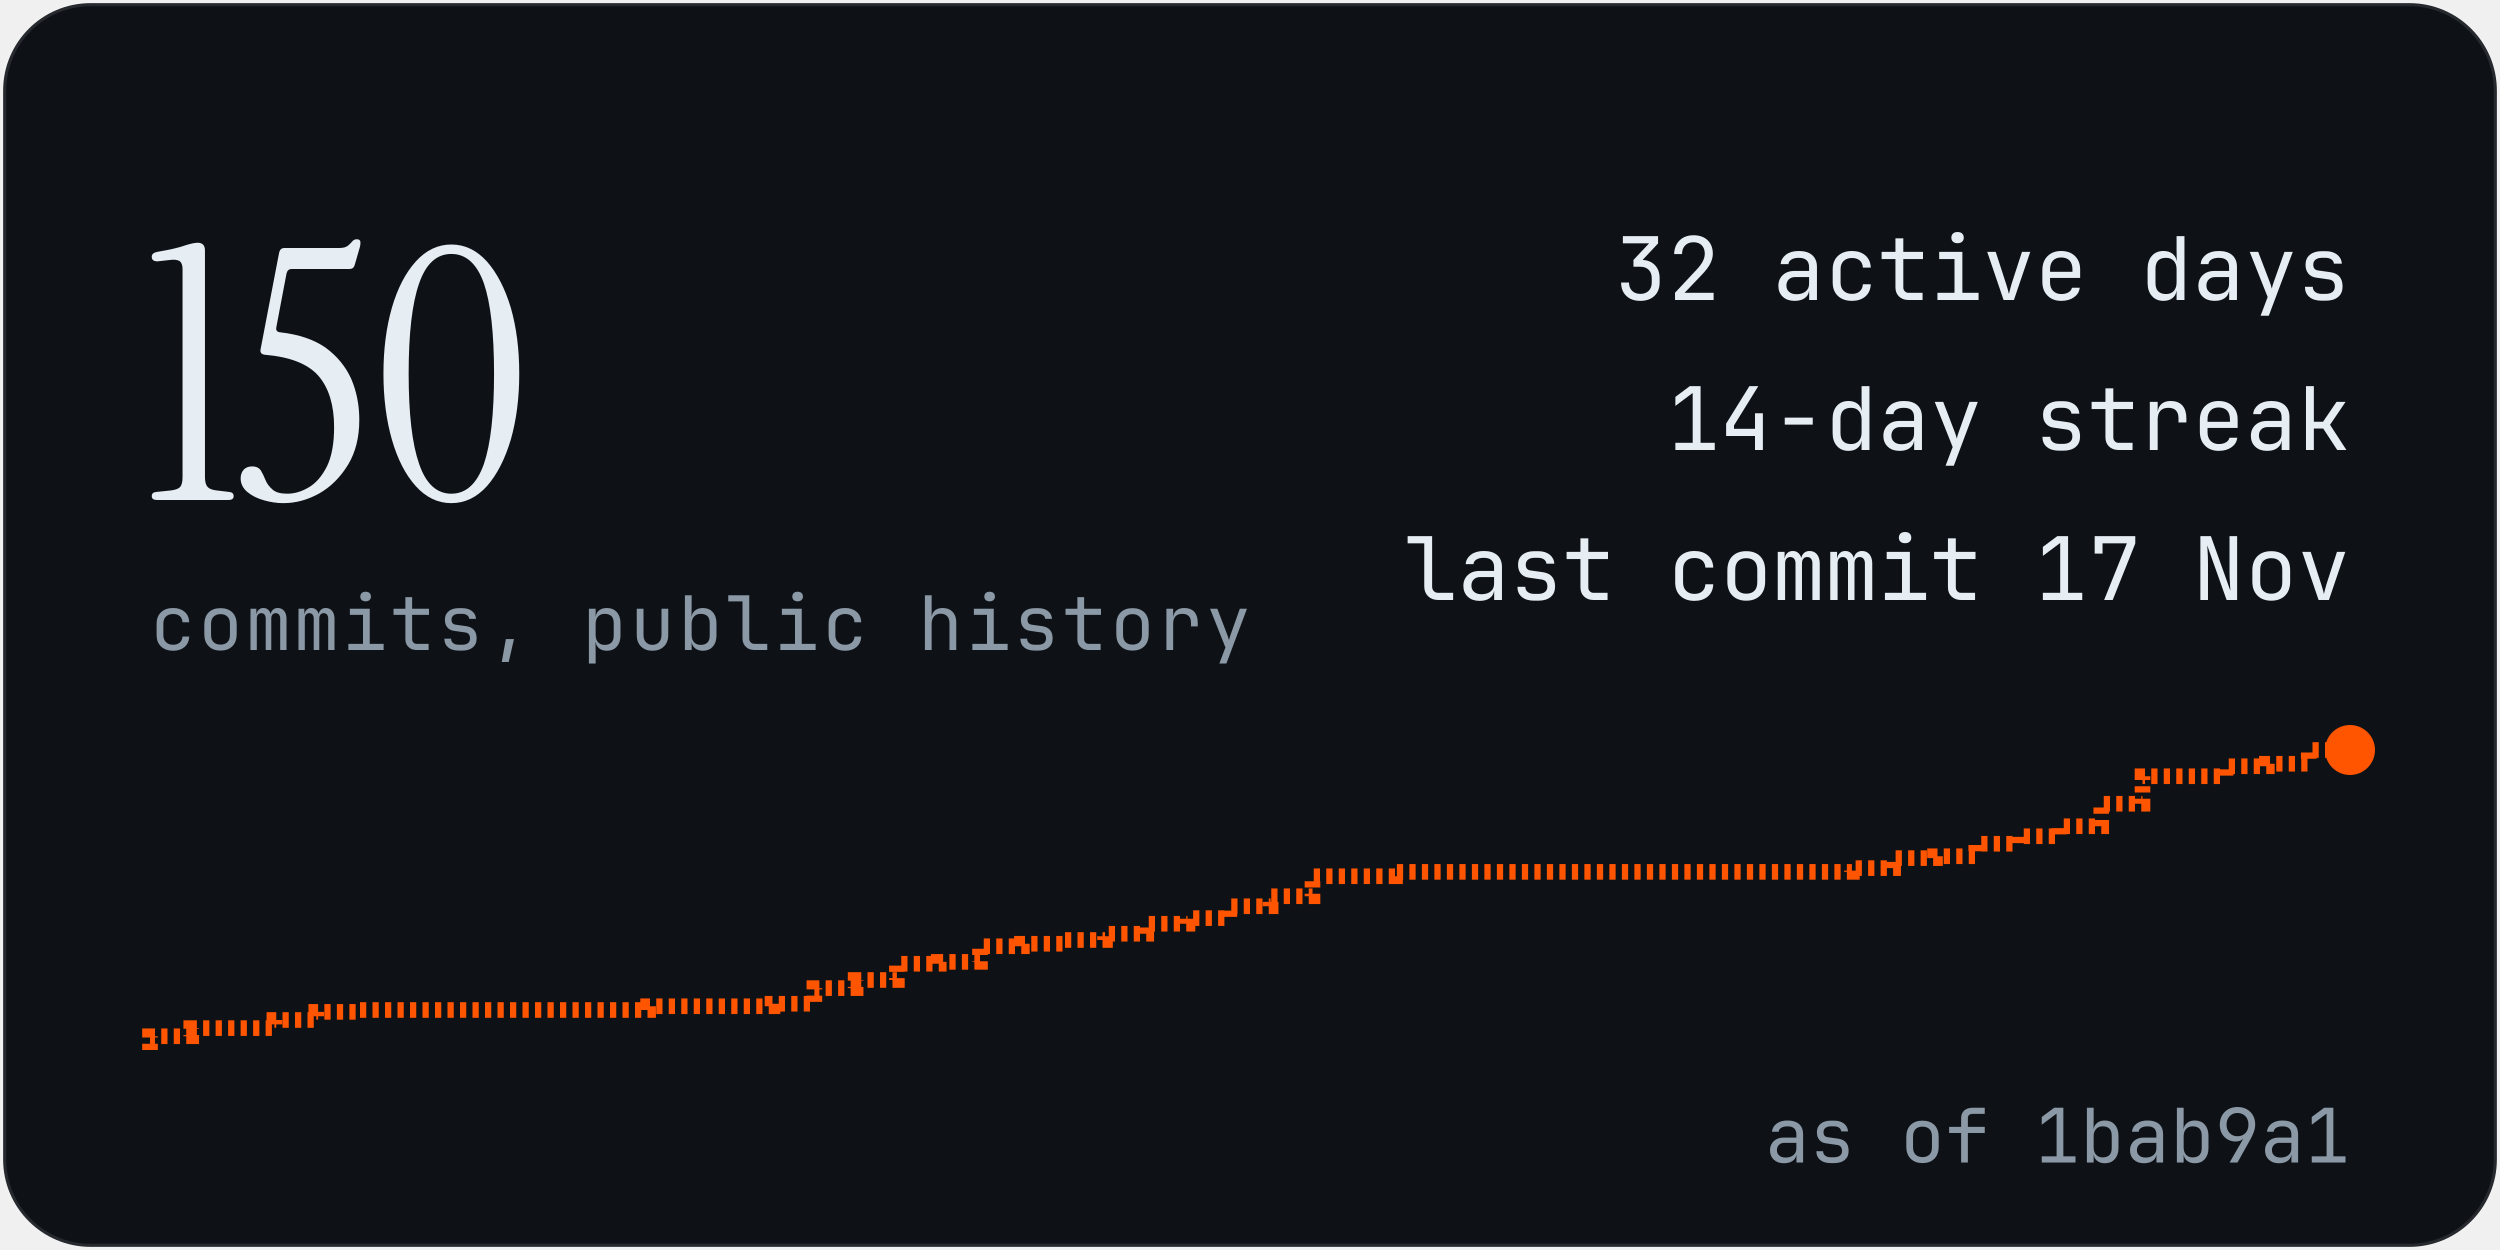
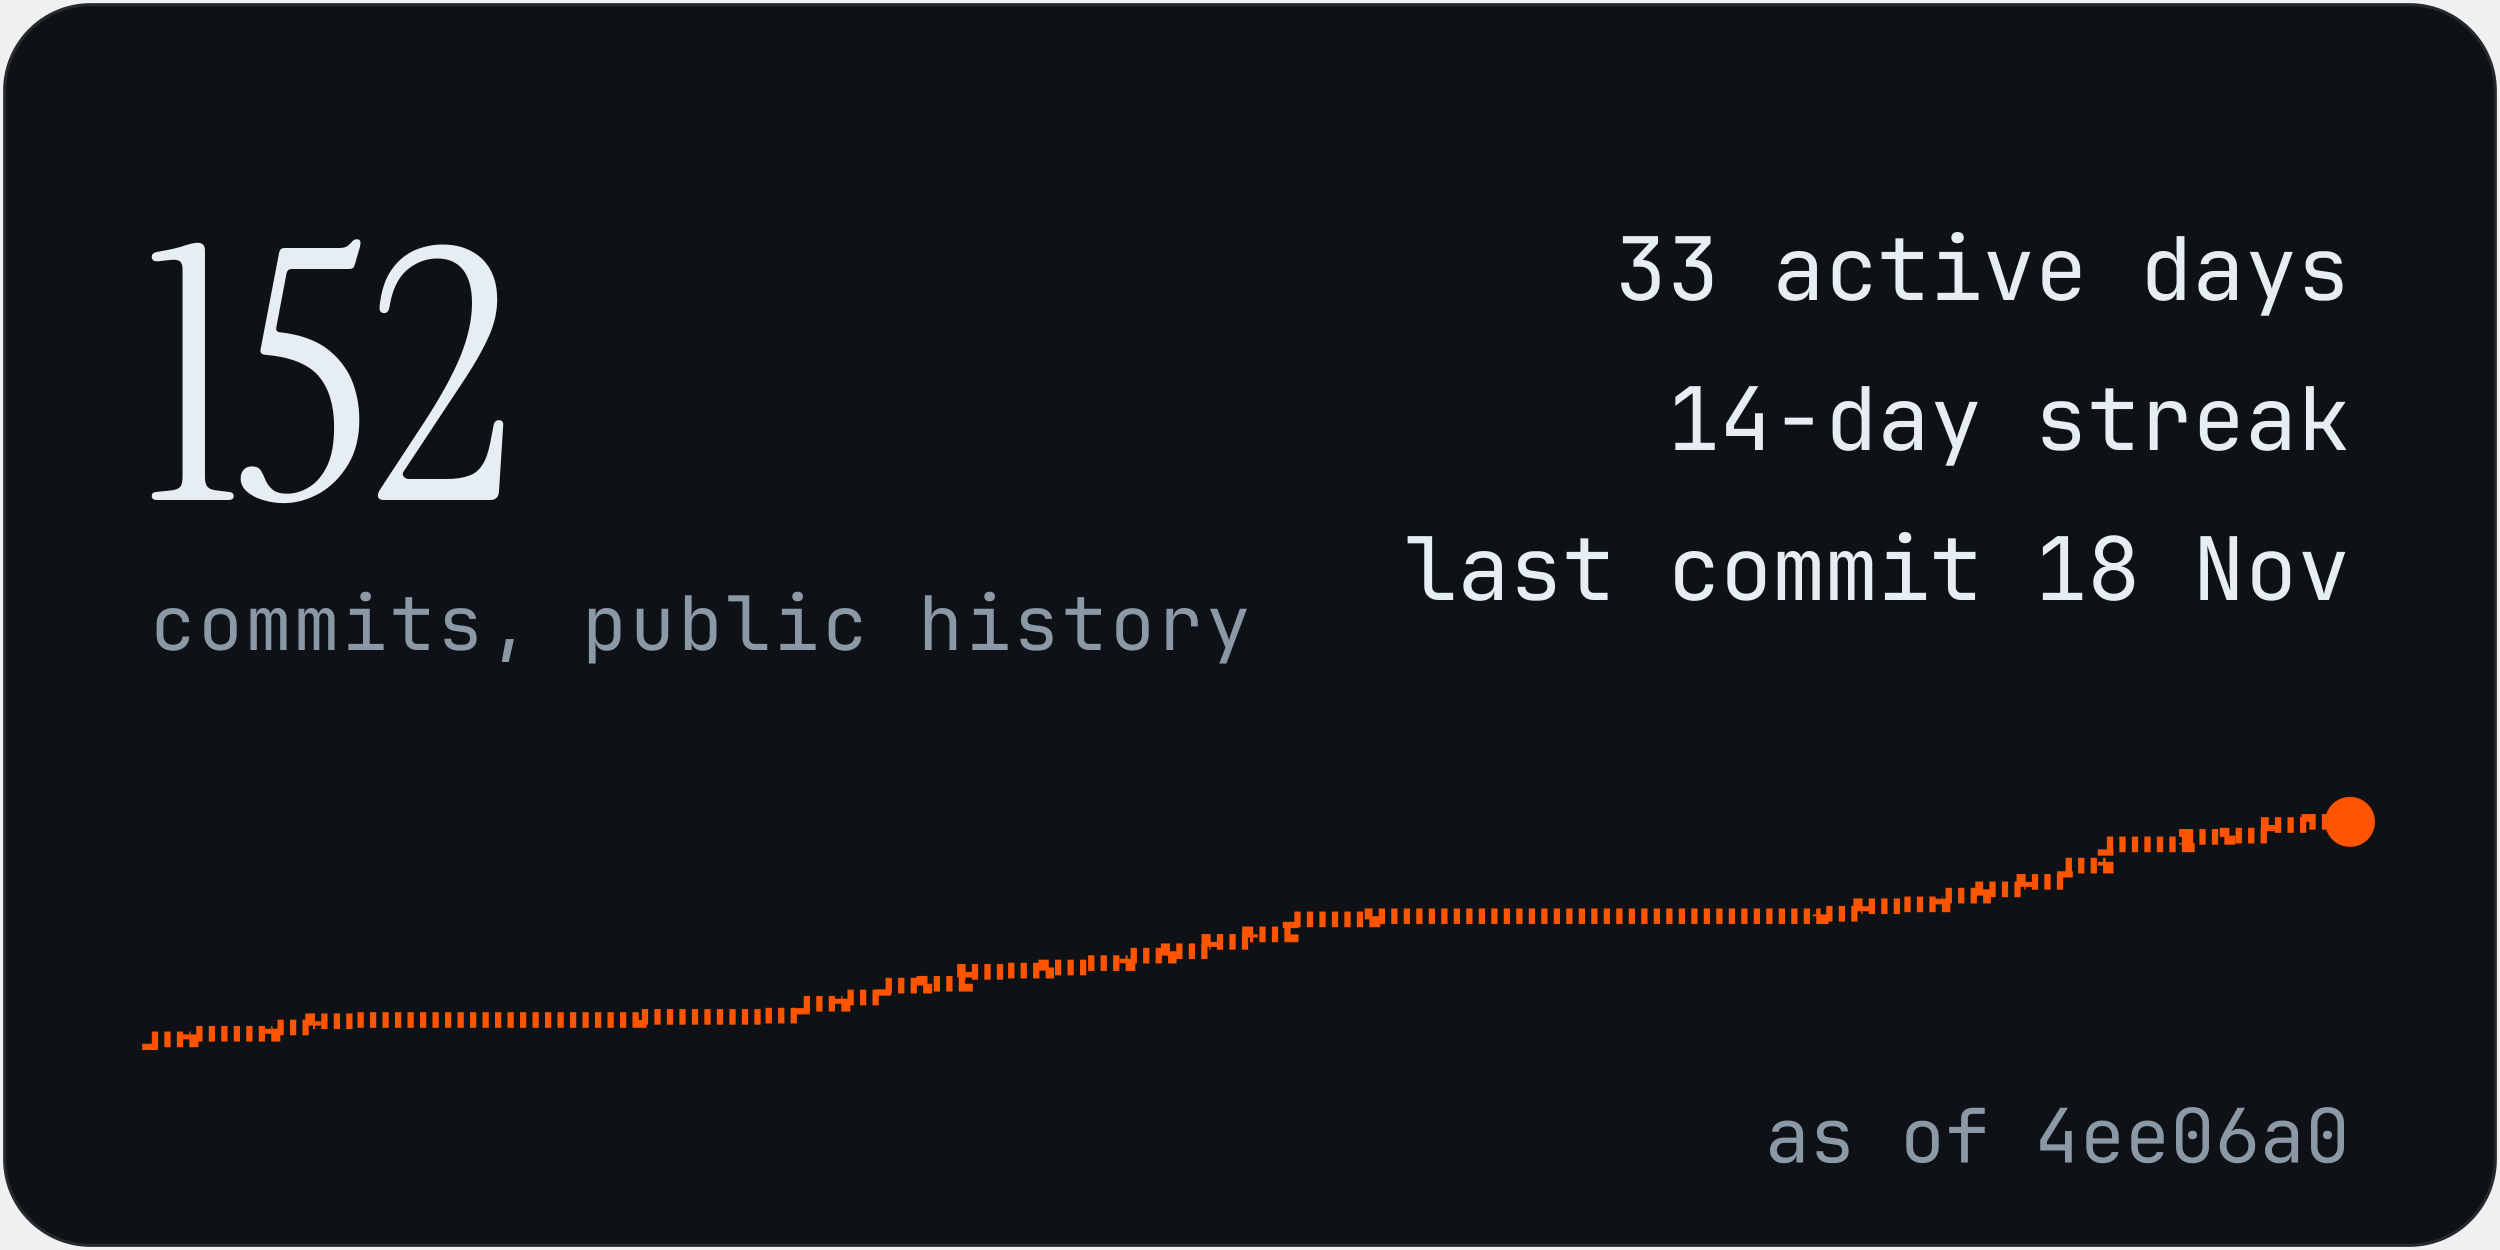
<svg xmlns="http://www.w3.org/2000/svg" viewBox="0 0 400 200" width="400" height="200" role="img" aria-labelledby="cg-title cg-desc">
  <style>.cg-stair{animation:cg-draw 1.6s cubic-bezier(.3,.8,.3,1) both}.cg-bar{transform-box:fill-box;transform-origin:center bottom;animation:cg-rise .4s ease-out both}.cg-flag{animation:cg-fade .4s ease-out 1.6s both}.cg-now-ring{transform-box:fill-box;transform-origin:center;animation:cg-pulse 3.2s ease-out infinite}@keyframes cg-draw{from{stroke-dashoffset:1}to{stroke-dashoffset:0}}@keyframes cg-rise{from{transform:scaleY(0)}to{transform:scaleY(1)}}@keyframes cg-fade{from{opacity:0}to{opacity:1}}@keyframes cg-pulse{from{opacity:.5;transform:scale(1)}to{opacity:0;transform:scale(2.6)}}@media (prefers-reduced-motion:reduce){.cg-stair,.cg-bar,.cg-flag,.cg-now-ring{animation:none}}</style>
  <defs>
    <path id="m44" d="M210 160l 55-306 108 0-70 306-93 0z" />
    <path id="m45" d="M140-290l 0-80 320 0 0 80-320 0z" />
+     <path id="m48" d="M300 10q-101 0-160-59-60-58-60-156l 0-320q 0-98 60-157 59-58 160-58 101 0 161 58 59 59 59 157l 0 320q 0 65-27 113-27 49-76 75-50 27-117 27zM300-67q 60 0 97-39 36-38 36-99l 0-320q 0-61-36-100-37-38-97-38-60 0-96 38-37 39-37 100l 0 320q 0 61 37 99 36 39 96 39zM300-310q-27 0-43-15-17-15-17-43 0-27 17-42 16-14 43-14 27 0 44 14 16 15 16 42 0 28-16 43-17 15-44 15z" />
    <path id="m49" d="M90 0l 0-82 198 0 0-570-198 148 0-103 165-123 123 0 0 648 162 0 0 82-450 0z" />
-     <path id="m50" d="M86 0l 0-83 243-260q 53-56 75-100 22-44 22-86 0-60-34-96-35-35-94-35-61 0-96 36-36 37-36 99l-90 0q 3-99 63-157 60-58 159-58 101 0 161 57 59 57 59 155 0 52-28 110-29 58-98 130l-197 206 332 0 0 82-441 0z" />
    <path id="m51" d="M289 10q-101 0-160-57-59-56-59-153l 90 0q 0 60 35 95 35 35 95 35 60 0 95-35 35-35 35-95l 0-50q 0-60-35-95-35-35-95-35l-79 0 0-78 179-190-300 0 0-82 402 0 0 84-176 187q 90 7 142 62 52 56 52 147l 0 50q 0 97-59 153-60 57-162 57z" />
    <path id="m52" d="M400 0l 0-160-330 0 0-141 266-429 102 0-278 449 0 39 240 0 0-178 90 0 0 420-90 0z" />
-     <path id="m55" d="M190 0l 260-648-278 0 0 118-90 0 0-200 464 0 0 84-258 646-98 0z" />
-     <path id="m57" d="M195 0l 180-313-3-2q-10 16-37 25-27 10-59 10-63 0-110-29-48-28-75-78-27-50-27-116 0-71 30-124 30-53 83-83 53-30 122-30 71 0 124 29 53 30 83 82 30 53 30 122 0 48-18 98-18 51-49 106l-169 303-105 0zM300-350q 65 0 106-43 40-43 40-112 0-69-40-112-41-43-106-43-65 0-105 43-41 43-41 112 0 69 41 112 40 43 105 43z" />
+     <path id="m54" d="M301 10q-70 0-123-30-54-29-84-82-30-52-30-121 0-48 18-99 18-50 49-105l 169-303 100 0-180 313 3 2q 13-17 39-26 26-9 57-9 65 0 114 28 48 29 76 79 27 50 27 116 0 70-30 123-30 54-82 84-53 30-123 30zM300-70q 65 0 106-43 40-43 40-112 0-69-40-112-41-43-106-43-65 0-105 43-41 43-41 112 0 69 41 112 40 43 105 43z" />
+     <path id="m56" d="M300 10q-69 0-122-27-53-27-82-76-30-48-30-111 0-69 40-119 39-50 105-61l 0-3q-57-13-91-58-34-44-34-102 0-57 27-101 27-43 76-68 48-24 111-24 64 0 112 24 48 25 75 68 27 44 27 101 0 58-34 102-34 45-91 58l 0 3q 66 11 106 61 39 50 39 119 0 63-29 111-30 49-82 76-53 27-123 27zM300-422q 56 0 90-33 34-33 34-86 0-53-34-86-34-33-90-33-55 0-89 33-35 33-35 86 0 53 35 86 34 33 89 33zM300-71q 64 0 104-38 40-37 40-97 0-61-40-99-40-37-104-37-64 0-104 37-40 38-40 99 0 60 40 97 40 38 104 38z" />
    <path id="m78" d="M90 0l 0-730 120 0 223 625q-2-25-4-62-3-36-4-77-2-40-2-76l 0-410 87 0 0 730-120 0-222-625q 2 24 4 60 2 37 4 77 1 41 1 78l 0 410-87 0z" />
    <path id="m97" d="M252 10q-85 0-135-48-50-47-50-124 0-51 23-89 23-38 64-60 41-21 94-21l 170 0 0-43q 0-107-117-107-52 0-84 19-32 19-34 53l-90 0q 5-65 61-108 55-42 147-42 100 0 154 48 53 48 53 134l 0 378-89 0 0-100-2 0q-8 51-51 80-43 30-114 30zM274-66q 66 0 105-32 39-32 39-87l 0-77-160 0q-44 0-71 26-28 27-28 71 0 46 31 72 30 27 84 27z" />
    <path id="m98" d="M332 10q-62 0-102-31-40-30-47-84l-1 0 0 105-90 0 0-730 90 0 0 160-2 125 1 0q 8-53 49-84 40-31 102-31 83 0 132 55 49 55 49 150l 0 161q 0 94-49 149-49 55-132 55zM302-68q 57 0 89-30 32-30 32-97l 0-160q 0-68-32-98-32-29-89-29-55 0-87 35-33 35-33 97l 0 150q 0 62 33 97 32 35 87 35z" />
    <path id="m99" d="M308 10q-100 0-160-56-60-56-60-154l 0-150q 0-98 60-154 60-56 160-56 95 0 154 51 58 51 61 139l-90 0q-3-53-36-82-33-28-89-28-59 0-94 33-36 34-36 96l 0 151q 0 62 36 96 35 34 94 34 56 0 89-29 33-29 36-81l 90 0q-3 88-61 139-59 51-154 51z" />
    <path id="m100" d="M268 10q-82 0-131-55-50-55-50-149l 0-161q 0-95 49-150 49-55 132-55 62 0 103 31 40 31 48 84l 1 0-2-125 0-160 90 0 0 730-90 0 0-105-1 0q-7 54-47 84-40 31-102 31zM298-68q 56 0 88-35 32-35 32-97l 0-150q 0-62-32-97-32-35-88-35-57 0-89 29-32 30-32 98l 0 160q 0 67 32 97 32 30 89 30z" />
    <path id="m101" d="M300 10q-97 0-156-59-60-58-60-161l 0-130q 0-103 60-162 59-58 156-58 65 0 114 26 48 26 75 73 27 47 27 111l 0 98-344 0 0 52q 0 61 35 96 35 36 93 36 50 0 83-20 32-19 39-52l 90 0q-9 69-67 109-58 41-145 41zM172-322l 256 0 0-28q 0-65-33-101-34-35-95-35-61 0-94 35-34 36-34 101l 0 28z" />
    <path id="m102" d="M215 0l 0-393-160 0 0-82 160 0 0-115q 0-65 41-103 41-37 113-37l 161 0 0 82-161 0q-64 0-64 58l 0 115 225 0 0 82-225 0 0 393-90 0z" />
    <path id="m104" d="M92 0l 0-730 90 0 0 285 1 0q 7-55 45-85 38-30 101-30 83 0 132 51 49 51 49 139l 0 370-90 0 0-355q 0-62-31-96-32-33-86-33-56 0-88 35-33 35-33 99l 0 350-90 0z" />
    <path id="m105" d="M85 0l 0-82 195 0 0-386-175 0 0-82 265 0 0 468 185 0 0 82-470 0zM315-649q-33 0-52-17-19-17-19-46 0-30 19-48 19-17 52-17 33 0 52 17 19 18 19 48 0 29-19 46-19 17-52 17z" />
    <path id="m107" d="M97 0l 0-730 90 0 0 407 105 0 154-227 103 0-177 262 187 288-105 0-160-245-107 0 0 245-90 0z" />
    <path id="m108" d="M380 0q-73 0-116-43-44-42-44-112l 0-493-190 0 0-82 280 0 0 575q 0 34 19 53 19 20 51 20l 170 0 0 82-170 0z" />
    <path id="m109" d="M60 0l 0-550 78 0 0 73 2 0q 5-37 30-60 24-23 62-23 36 0 61 21 25 21 36 57l 1 0q 7-36 32-57 24-21 62-21 53 0 85 39 31 40 31 103l 0 418-84 0 0-419q 0-33-16-53-16-19-44-19-27 0-43 19-16 19-16 52l 0 420-74 0 0-419q 0-33-16-53-16-19-43-19-28 0-44 19-16 19-16 52l 0 420-84 0z" />
    <path id="m111" d="M300 8q-99 0-157-58-59-58-59-162l 0-126q 0-105 58-163 58-57 158-57 100 0 158 57 58 58 58 163l 0 126q 0 104-58 162-59 58-158 58zM300-72q 59 0 93-33 33-33 33-97l 0-146q 0-64-33-97-34-33-93-33-58 0-92 33-34 33-34 97l 0 146q 0 64 34 97 34 33 92 33z" />
    <path id="m112" d="M92 180l 0-730 90 0 0 105 1 0q 7-54 47-85 40-30 102-30 83 0 132 54 49 55 49 150l 0 161q 0 95-49 150-49 55-132 55-62 0-102-31-40-31-47-84l-3 0 2 125 0 160-90 0zM302-68q 57 0 89-30 32-30 32-97l 0-160q 0-68-32-98-32-29-89-29-55 0-87 35-33 35-33 97l 0 150q 0 62 33 97 32 35 87 35z" />
    <path id="m114" d="M112 0l 0-550 90 0 0 105 2 0q 7-53 45-84 38-31 102-31 86 0 133 51 46 52 46 147l 0 47-90 0 0-47q 0-120-117-120-59 0-90 34-31 34-31 98l 0 350-90 0z" />
    <path id="m115" d="M278 8q-92 0-142-42-51-41-51-117l 90 0q 0 38 27 59 27 22 76 22l 44 0q 50 0 78-22 27-22 27-62 0-71-65-80l-152-22q-56-8-87-47-31-38-31-101 0-72 50-113 49-41 136-41l 44 0q 80 0 131 39 50 40 54 104l-91 0q-2-29-27-48-26-19-67-19l-44 0q-46 0-72 21-26 21-26 57 0 58 53 66l 142 20q 140 20 140 164 0 77-50 119-51 43-143 43l-44 0z" />
    <path id="m116" d="M355 0q-68 0-109-40-41-39-41-105l 0-323-158 0 0-82 158 0 0-155 90 0 0 155 225 0 0 82-225 0 0 323q 0 28 17 45 16 18 43 18l 160 0 0 82-160 0z" />
    <path id="m117" d="M299 10q-95 0-152-57-57-56-57-153l 0-350 90 0 0 350q 0 60 32 95 32 36 87 36 56 0 89-36 32-35 32-95l 0-350 90 0 0 350q 0 97-58 153-58 57-153 57z" />
    <path id="m118" d="M241 0l-187-550 97 0 120 370q 11 33 19 63 8 31 12 48 5-17 12-48 7-30 17-63l 120-370 95 0-187 550-118 0z" />
    <path id="m121" d="M178 180l 81-214-205-516 97 0 130 340q 8 20 15 42 7 22 10 38 3-16 10-38 7-22 14-42l 121-340 95 0-274 730-94 0z" />
-     <path id="d48" d="M230 9q-58 0-102-49-44-49-68-133-24-84-24-188 0-104 24-188 24-83 68-132 44-49 102-49 58 0 102 49 43 49 68 132 24 84 24 188 0 104-24 188-25 84-68 133-44 49-102 49zM230-18q 63 0 93-85 29-85 29-258 0-173-29-258-30-84-93-84-63 0-92 84-30 85-30 258 0 173 30 258 29 85 92 85z" />
    <path id="d49" d="M20 0q-15 0-15-11 0-11 13-12l 39-4q 21-2 29-10 7-8 7-29l 0-594q 0-17-9-23-10-5-25-3l-36 4q-18 1-18-13 0-11 16-14 53-9 78-18 25-8 37-8 21 0 21 22l 0 647q 0 21 8 29 7 8 28 10l 33 4q 13 1 13 12 0 11-15 11l-204 0z" />
+     <path id="d50" d="M38 0q-18 0-18-13 0-7 7-18l 120-183q 75-114 109-197 33-82 33-151 0-62-25-95-26-33-74-33-48 0-87 33-39 34-50 107-3 16-15 16-15 0-13-20 7-66 35-105 27-38 66-55 39-16 79-16 69 0 113 41 43 42 43 116 0 52-24 106-25 55-67 119-43 65-98 148l-78 118q-6 9 0 15 5 7 15 7l 107 0q 38 0 63-9 25-8 40-32 15-23 23-67l 9-47q 3-13 15-13 14 0 12 17l-12 188q-2 23-25 23l-303 0z" />
    <path id="d53" d="M132 9q-27 0-55-8-29-8-48-24-19-16-19-39 0-15 9-25 9-9 24-9 17 0 25 12 7 12 13 27 6 15 20 27 13 12 42 12 32 0 63-19 30-18 51-60 20-42 20-111 0-95-45-147-45-51-153-60-15-2-12-16l 53-276q 3-13 15-13l 157 0q 17 0 25-7 7-6 12-12 5-6 13-6 8 0 10 6 1 7-1 15l-15 52q-3 12-15 12l-165 0q-12 0-15 13l-29 153q-3 14 12 15 79 9 129 44 49 36 73 89 23 54 23 117 0 75-32 128-33 54-82 82-50 28-103 28z" />
  </defs>
  <rect x="0.5" y="0.5" width="399" height="199" rx="14" fill="#0E1217" stroke="#FFFFFF" stroke-width="1" stroke-opacity="0.1" />
-   <g class="cg-text-group" data-name="commit-total" data-font="display" data-size="56" fill="#E6EDF3" data-bbox="24.3 38.3 58.8 42.2">
-     <g class="cg-run" data-bbox="24.3 38.3 58.8 42.2" transform="translate(24 80)scale(0.056)">
+   <g class="cg-text-group" data-name="commit-total" data-font="display" data-size="56" fill="#E6EDF3" data-bbox="24.3 38.3 56.3 42.2">
+     <g class="cg-run" data-bbox="24.3 38.3 56.3 42.2" transform="translate(24 80)scale(0.056)">
      <g fill="#E6EDF3">
        <use href="#d49" />
        <use href="#d53" x="249" />
-         <use href="#d48" x="631" />
+         <use href="#d50" x="631" />
      </g>
    </g>
  </g>
  <g class="cg-text-group" data-name="commit-caption" data-font="mono" data-size="12" fill="#8B98A5" data-bbox="25.1 94.7 174.5 11.5">
    <g class="cg-run" data-bbox="25.1 94.7 174.5 11.5" transform="translate(24 104)scale(0.012)">
      <g fill="#8B98A5">
        <use href="#m99" />
        <use href="#m111" x="640" />
        <use href="#m109" x="1280" />
        <use href="#m109" x="1920" />
        <use href="#m105" x="2560" />
        <use href="#m116" x="3200" />
        <use href="#m115" x="3840" />
        <use href="#m44" x="4480" />
        <use href="#m112" x="5760" />
        <use href="#m117" x="6400" />
        <use href="#m98" x="7040" />
        <use href="#m108" x="7680" />
        <use href="#m105" x="8320" />
        <use href="#m99" x="8960" />
        <use href="#m104" x="10240" />
        <use href="#m105" x="10880" />
        <use href="#m115" x="11520" />
        <use href="#m116" x="12160" />
        <use href="#m111" x="12800" />
        <use href="#m114" x="13440" />
        <use href="#m121" x="14080" />
      </g>
    </g>
  </g>
  <g class="cg-text-group" data-name="stats" data-font="mono" data-size="14" fill="#E6EDF3" data-bbox="225.2 37.1 150.2 59">
    <g class="cg-run" data-bbox="259.4 37.1 115.4 13.4" transform="translate(258.4 48)scale(0.014)">
      <g fill="#E6EDF3">
        <use href="#m51" />
-         <use href="#m50" x="600" />
+         <use href="#m51" x="600" />
        <use href="#m97" x="1800" />
        <use href="#m99" x="2400" />
        <use href="#m116" x="3000" />
        <use href="#m105" x="3600" />
        <use href="#m118" x="4200" />
        <use href="#m101" x="4800" />
        <use href="#m100" x="6000" />
        <use href="#m97" x="6600" />
        <use href="#m121" x="7200" />
        <use href="#m115" x="7800" />
      </g>
    </g>
    <g class="cg-run" data-bbox="268.1 61.8 107.4 12.7" transform="translate(266.8 72)scale(0.014)">
      <g fill="#E6EDF3">
        <use href="#m49" />
        <use href="#m52" x="600" />
        <use href="#m45" x="1200" />
        <use href="#m100" x="1800" />
        <use href="#m97" x="2400" />
        <use href="#m121" x="3000" />
        <use href="#m115" x="4200" />
        <use href="#m116" x="4800" />
        <use href="#m114" x="5400" />
        <use href="#m101" x="6000" />
        <use href="#m97" x="6600" />
        <use href="#m107" x="7200" />
      </g>
    </g>
    <g class="cg-run" data-bbox="225.2 85.1 150 11" transform="translate(224.8 96)scale(0.014)">
      <g fill="#E6EDF3">
        <use href="#m108" />
        <use href="#m97" x="600" />
        <use href="#m115" x="1200" />
        <use href="#m116" x="1800" />
        <use href="#m99" x="3000" />
        <use href="#m111" x="3600" />
        <use href="#m109" x="4200" />
        <use href="#m109" x="4800" />
        <use href="#m105" x="5400" />
        <use href="#m116" x="6000" />
        <use href="#m49" x="7200" />
-         <use href="#m55" x="7800" />
+         <use href="#m56" x="7800" />
        <use href="#m78" x="9000" />
        <use href="#m111" x="9600" />
        <use href="#m118" x="10200" />
      </g>
    </g>
  </g>
-   <path d="M24 168L24 168L24 165.8L30.6 165.8L30.6 165.8L30.6 164.5L37.3 164.5L43.9 164.5L43.9 164.5L43.9 163.2L50.6 163.2L50.6 163.2L50.6 161.9L57.2 161.9L57.2 161.9L57.2 161.6L63.8 161.6L70.5 161.6L77.1 161.6L83.8 161.6L90.4 161.6L97.1 161.6L103.7 161.6L103.7 161.6L103.7 161L110.3 161L117 161L123.6 161L123.6 161L123.6 160.6L130.3 160.6L130.3 160.6L130.3 158.1L136.9 158.1L136.9 158.1L136.9 156.8L143.5 156.8L143.5 156.8L143.5 154.2L150.2 154.2L150.2 154.2L150.2 153.9L156.8 153.9L156.8 153.9L156.8 151.4L163.5 151.4L163.5 151.4L163.5 151L170.1 151L170.1 151L170.1 150.4L176.8 150.4L176.8 150.4L176.8 149.4L183.4 149.4L183.4 149.4L183.4 147.8L190 147.8L190 147.8L190 146.9L196.7 146.9L196.7 146.9L196.7 145L203.3 145L203.3 145L203.3 143.4L210 143.4L210 143.4L210 140.2L216.6 140.2L223.2 140.2L223.2 140.2L223.2 139.5L229.9 139.5L236.5 139.5L243.2 139.5L249.8 139.5L256.5 139.5L263.1 139.5L269.7 139.5L276.4 139.5L283 139.5L289.7 139.5L296.3 139.5L296.3 139.5L296.3 138.9L302.9 138.9L302.9 138.9L302.9 137.3L309.6 137.3L309.6 137.3L309.6 137L316.2 137L316.2 137L316.2 135L322.9 135L322.9 135L322.9 133.8L329.5 133.8L329.5 133.8L329.5 132.2L336.2 132.2L336.2 132.2L336.2 128.6L342.8 128.6L342.8 128.6L342.8 124.2L349.4 124.2L356.1 124.2L356.1 124.2L356.1 122.6L362.7 122.6L362.7 122.6L362.7 122.2L369.4 122.2L369.4 122.2L369.4 120L376 120" fill="none" stroke="#FF5400" stroke-width="2.5" class="cg-stair" pathLength="1" stroke-dasharray="1" stroke-dashoffset="0" />
-   <circle class="dm dm-now-dot" cx="376" cy="120" r="3.5" fill="#FF5400" stroke="#FF5400" stroke-width="1" />
-   <g class="cg-text-group" data-name="stamp" data-font="mono" data-size="12" fill="#8B98A5" data-bbox="283.2 177.1 92.1 9">
-     <g class="cg-run" data-bbox="283.2 177.1 92.1 9" transform="translate(282.4 186)scale(0.012)">
+   <path d="M24 168L24 168L24 166.3L30.5 166.3L30.5 166.3L30.5 165.4L37 165.4L43.6 165.4L43.6 165.4L43.6 164.4L50.1 164.4L50.1 164.4L50.1 163.4L56.6 163.4L56.6 163.4L56.6 163.2L63.1 163.2L69.6 163.2L76.1 163.2L82.7 163.2L89.2 163.2L95.7 163.2L102.2 163.2L102.2 163.2L102.2 162.7L108.7 162.7L115.3 162.7L121.8 162.7L121.8 162.7L121.8 162.5L128.3 162.5L128.3 162.5L128.3 160.6L134.8 160.6L134.8 160.6L134.8 159.6L141.3 159.6L141.3 159.6L141.3 157.7L147.9 157.7L147.9 157.7L147.9 157.4L154.4 157.4L154.4 157.4L154.4 155.5L160.9 155.5L160.9 155.5L160.9 155.3L167.4 155.3L167.4 155.3L167.4 154.8L173.9 154.8L173.9 154.8L173.9 154.1L180.4 154.1L180.4 154.1L180.4 152.9L187 152.9L187 152.9L187 152.2L193.5 152.2L193.5 152.2L193.5 150.7L200 150.7L200 150.7L200 149.5L206.5 149.5L206.5 149.5L206.5 147.1L213 147.1L219.6 147.1L219.6 147.1L219.6 146.6L226.1 146.6L232.6 146.6L239.1 146.6L245.6 146.6L252.1 146.6L258.7 146.6L265.2 146.6L271.7 146.6L278.2 146.6L284.7 146.6L291.3 146.6L291.3 146.6L291.3 146.2L297.8 146.2L297.8 146.2L297.8 145L304.3 145L304.3 145L304.3 144.7L310.8 144.7L310.8 144.7L310.8 143.3L317.3 143.3L317.3 143.3L317.3 142.3L323.9 142.3L323.9 142.3L323.9 141.1L330.4 141.1L330.4 141.1L330.4 138.5L336.9 138.5L336.9 138.5L336.9 135.1L343.4 135.1L349.9 135.1L349.9 135.1L349.9 133.9L356.4 133.9L356.4 133.9L356.4 133.7L363 133.7L363 133.7L363 132L369.5 132L369.5 132L369.5 131.5L376 131.5" fill="none" stroke="#FF5400" stroke-width="2.5" class="cg-stair" pathLength="1" stroke-dasharray="1" stroke-dashoffset="0" />
+   <circle class="dm dm-now-dot" cx="376" cy="131.5" r="3.5" fill="#FF5400" stroke="#FF5400" stroke-width="1" />
+   <g class="cg-text-group" data-name="stamp" data-font="mono" data-size="12" fill="#8B98A5" data-bbox="283.2 177.1 91.8 9">
+     <g class="cg-run" data-bbox="283.2 177.1 91.8 9" transform="translate(282.4 186)scale(0.012)">
      <g fill="#8B98A5">
        <use href="#m97" />
        <use href="#m115" x="600" />
        <use href="#m111" x="1800" />
        <use href="#m102" x="2400" />
-         <use href="#m49" x="3600" />
-         <use href="#m98" x="4200" />
-         <use href="#m97" x="4800" />
-         <use href="#m98" x="5400" />
-         <use href="#m57" x="6000" />
+         <use href="#m52" x="3600" />
+         <use href="#m101" x="4200" />
+         <use href="#m101" x="4800" />
+         <use href="#m48" x="5400" />
+         <use href="#m54" x="6000" />
        <use href="#m97" x="6600" />
-         <use href="#m49" x="7200" />
+         <use href="#m48" x="7200" />
      </g>
    </g>
  </g>
</svg>
